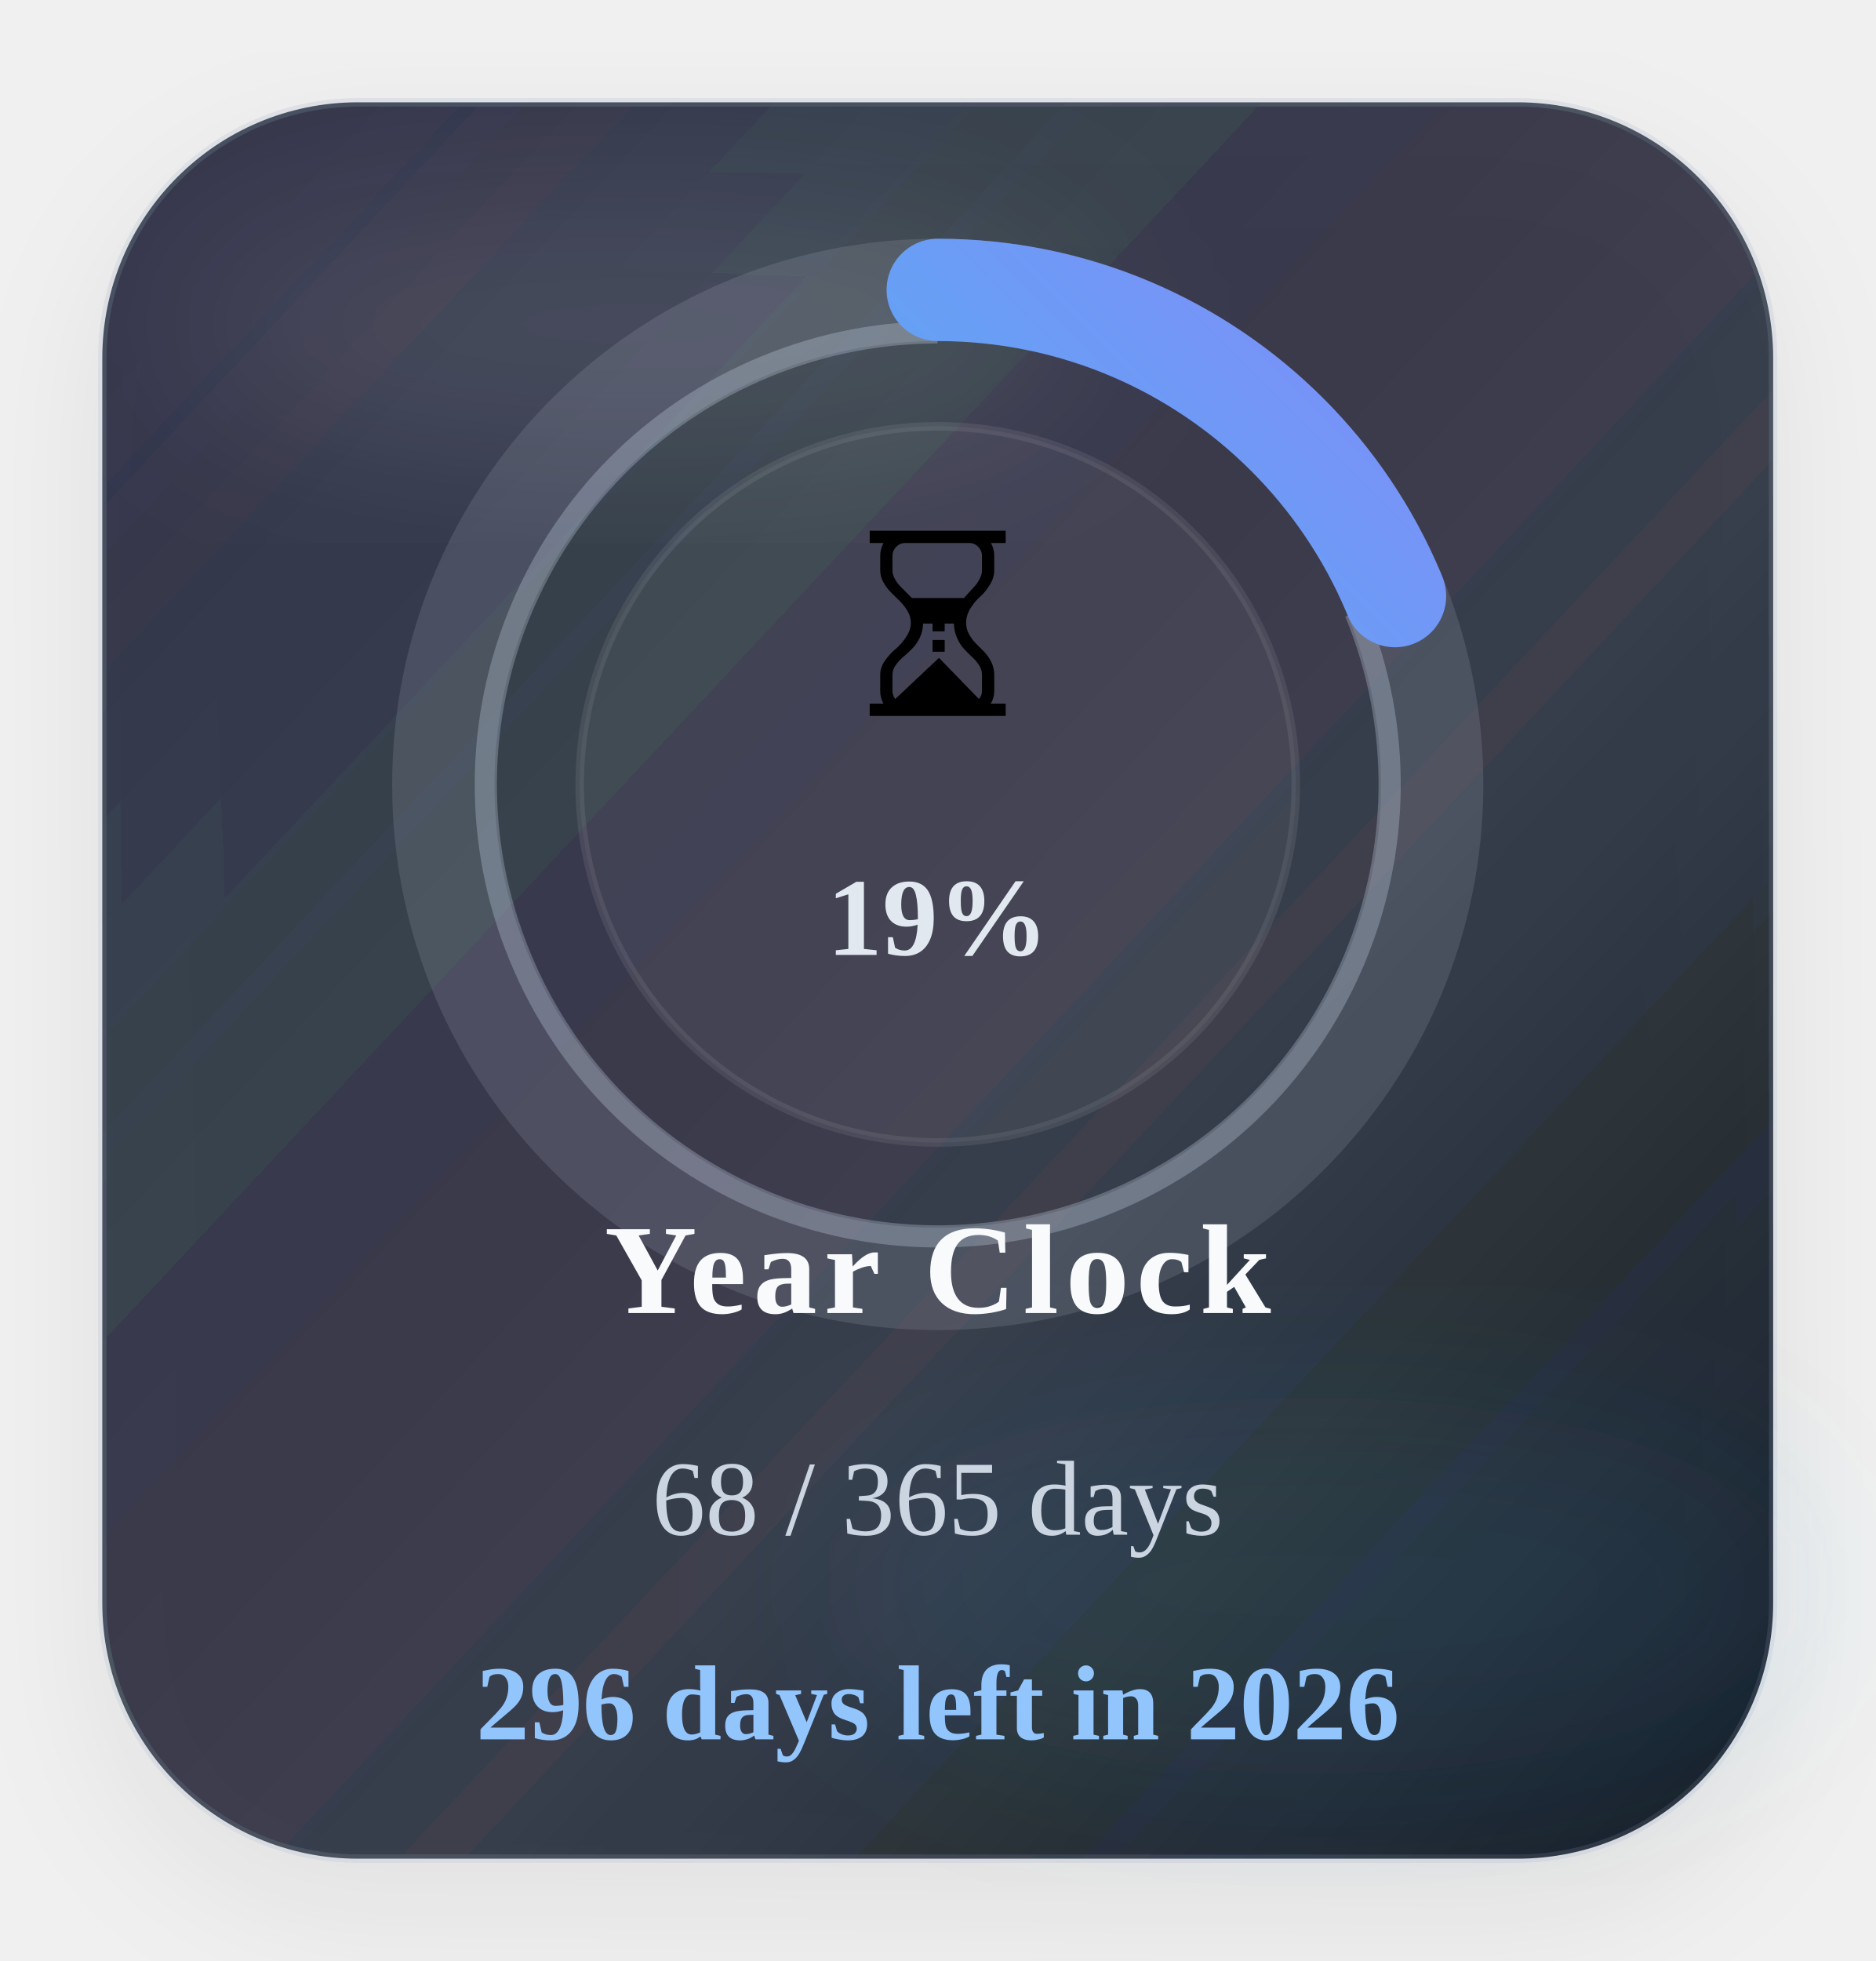
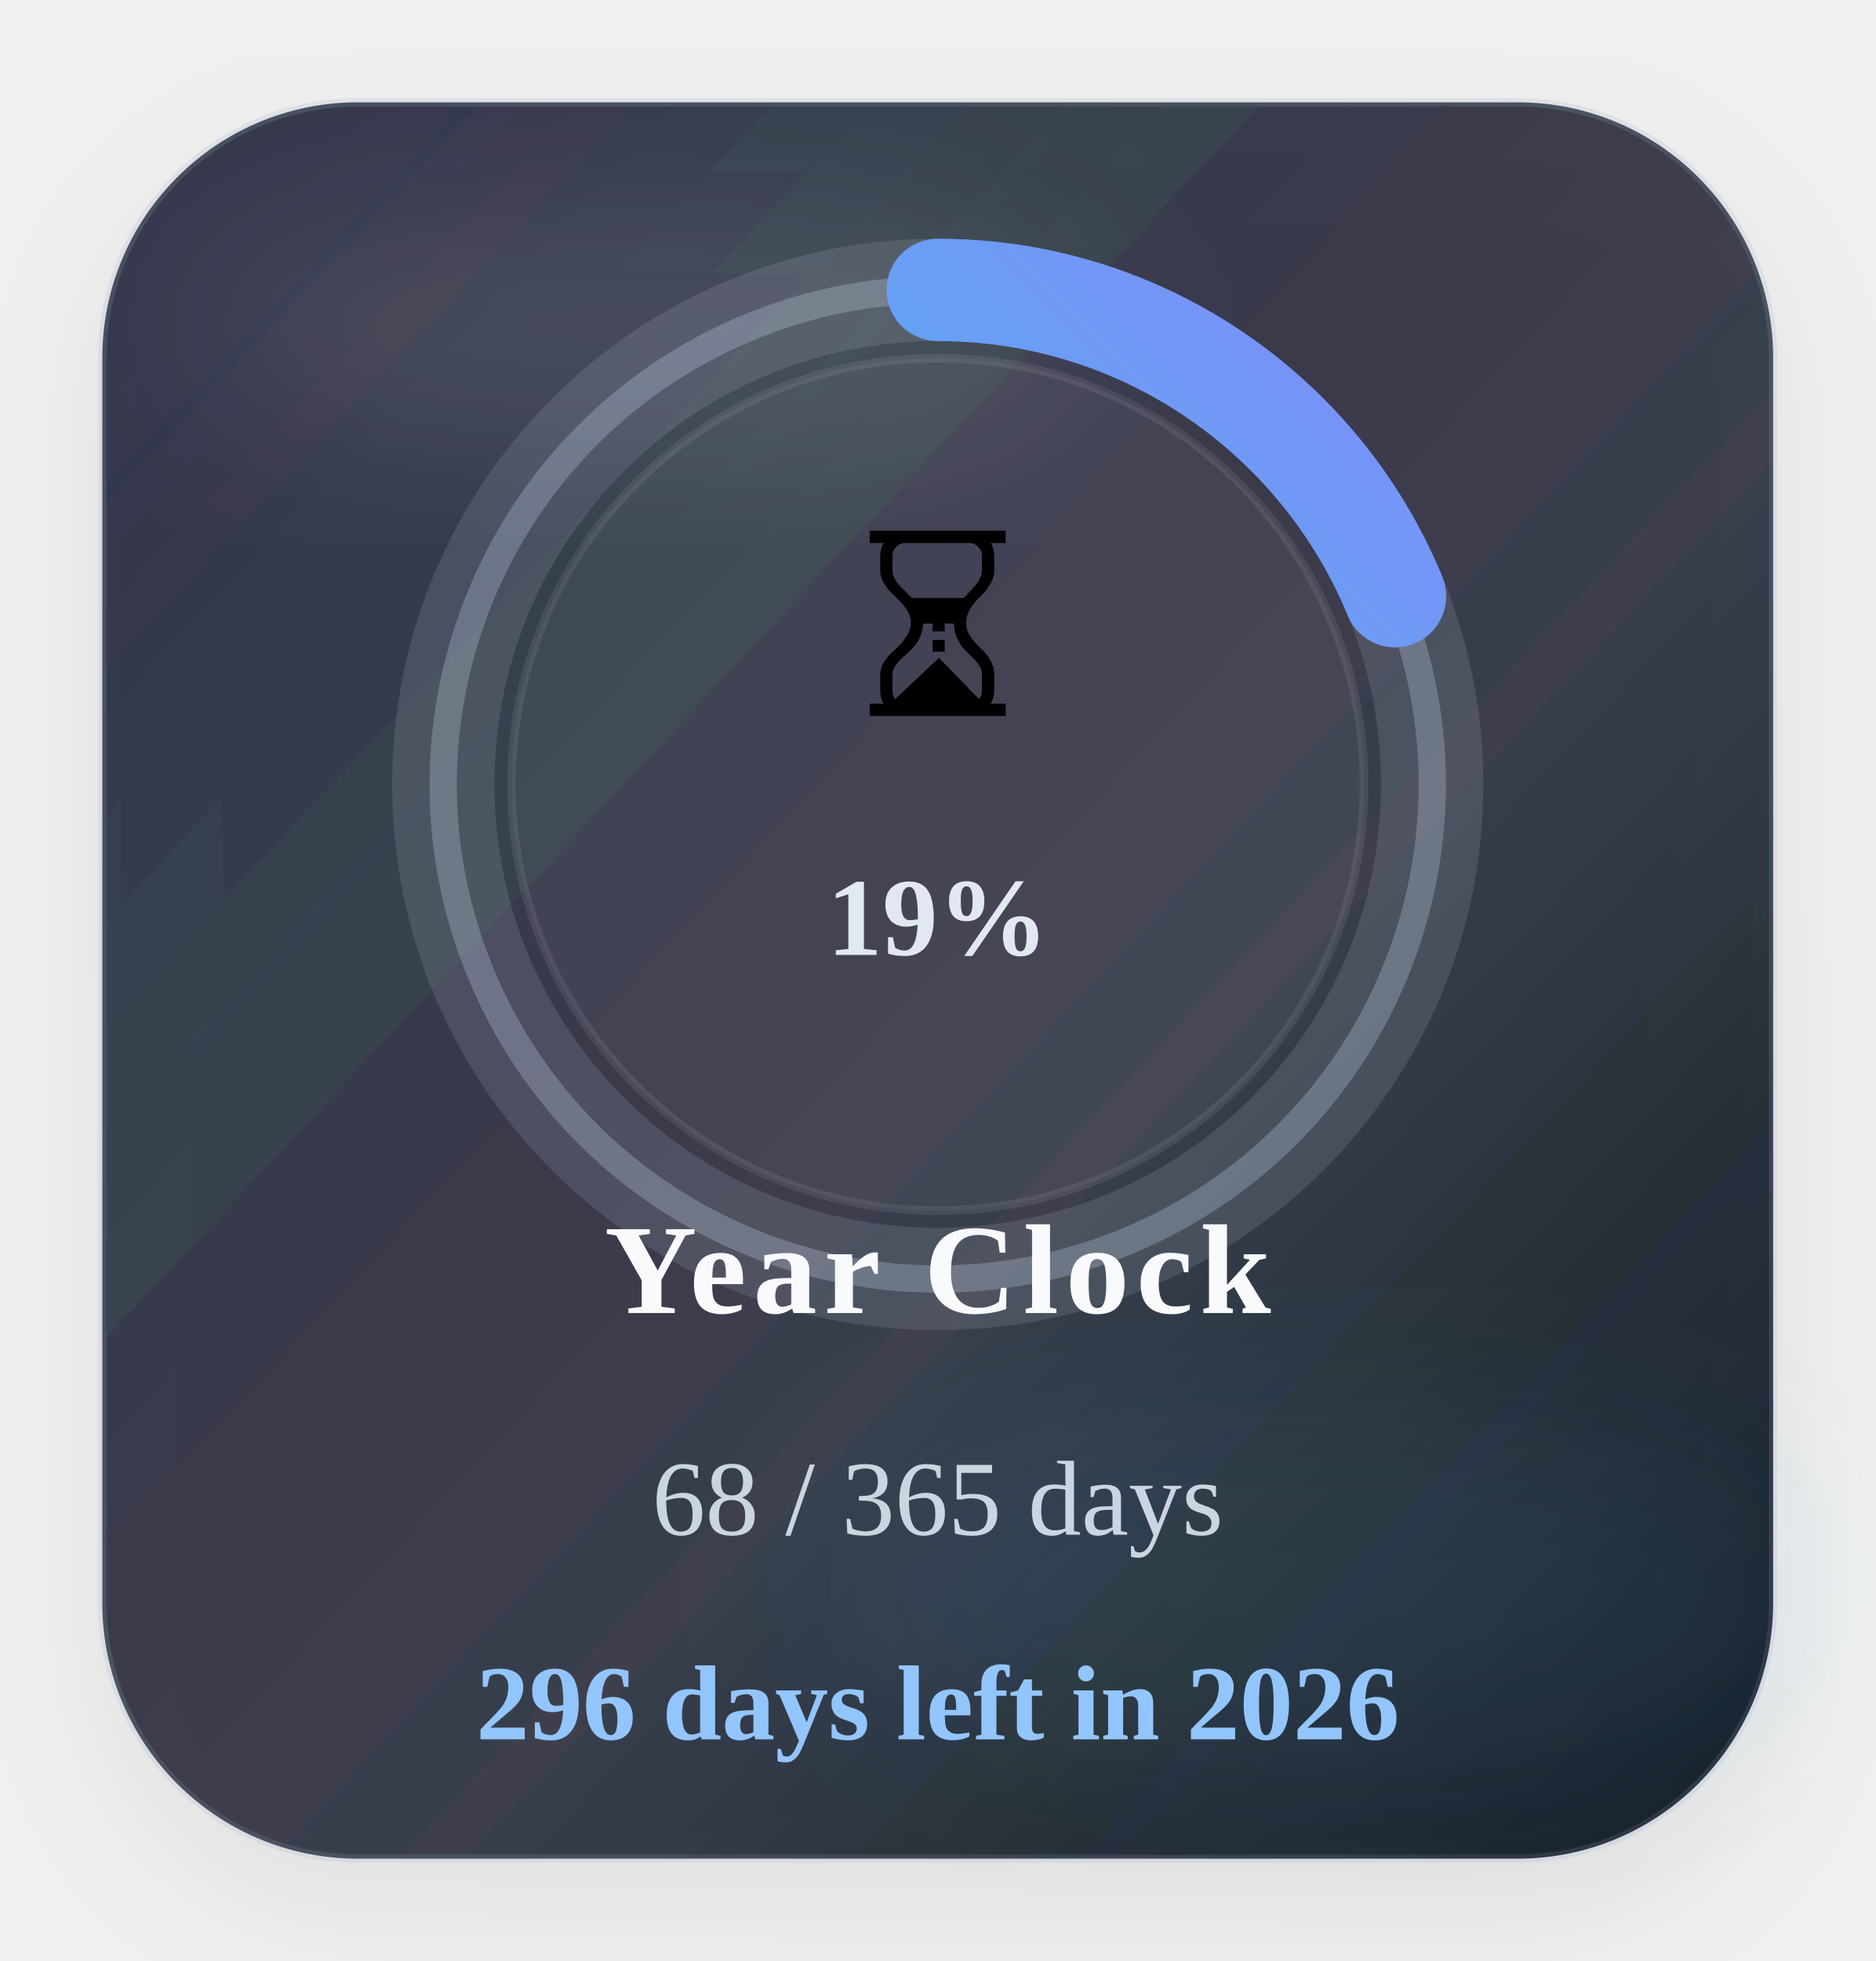
<svg xmlns="http://www.w3.org/2000/svg" width="220" height="230" viewBox="0 0 220 230" role="img" aria-label="Time progress for 2026">
  <defs>
    <linearGradient id="timeGradient" x1="0%" y1="0%" x2="100%" y2="100%">
      <stop offset="0%" stop-color="#22d3ee" />
      <stop offset="100%" stop-color="#818cf8" />
    </linearGradient>
    <linearGradient id="timeCard" x1="0%" y1="0%" x2="100%" y2="100%">
      <stop offset="0%" stop-color="#1c2537" stop-opacity="0.88" />
      <stop offset="60%" stop-color="#111827" stop-opacity="0.8" />
      <stop offset="100%" stop-color="#0b1220" stop-opacity="0.96" />
    </linearGradient>
    <filter id="timeShadow" x="-25%" y="-25%" width="150%" height="150%">
      <feDropShadow dx="0" dy="6" stdDeviation="8" flood-color="#020617" flood-opacity="0.08" />
    </filter>
    <filter id="timeBlur" x="-30%" y="-30%" width="160%" height="160%">
      <feGaussianBlur stdDeviation="10" />
    </filter>
  </defs>
  <rect x="12" y="12" width="196" height="206" rx="30" fill="url(#timeCard)" stroke="#94a3b8" stroke-opacity="0.18" filter="url(#timeShadow)" />
  <ellipse cx="74" cy="38" rx="54" ry="16" fill="#ffffff" fill-opacity="0.09" filter="url(#timeBlur)" />
  <ellipse cx="154" cy="186" rx="58" ry="22" fill="#38bdf8" fill-opacity="0.08" filter="url(#timeBlur)" />
  <circle class="ring-track" cx="110" cy="92" r="58" fill="none" stroke="#cbd5e1" stroke-opacity="0.14" stroke-width="12" />
-   <circle class="remaining-dots" cx="110" cy="92" r="53" fill="none" stroke="#dbeafe" stroke-opacity="0.26" stroke-width="2.6" stroke-dasharray="270.44 333.01" data-remaining-length="270.44" transform="rotate(-22.36 110 92)" />
-   <circle class="progress-ring" cx="110" cy="92" r="58" fill="none" stroke="url(#timeGradient)" stroke-width="12" stroke-linecap="round" stroke-dasharray="364.42" stroke-dashoffset="295.96" data-target-offset="295.96" data-ring-length="364.42" transform="rotate(-90 110 92)" />
-   <circle class="ring-core" cx="110" cy="92" r="42" fill="#ffffff" fill-opacity="0.05" stroke="#ffffff" stroke-opacity="0.08" />
+   <circle class="remaining-dots" cx="110" cy="92" r="58" fill="none" stroke="#dbeafe" stroke-opacity="0.24" stroke-width="3.2" stroke-dasharray="295.95 364.42" data-remaining-length="295.95" transform="rotate(-22.36 110 92)" />
+   <circle class="progress-ring" cx="110" cy="92" r="58" fill="none" stroke="url(#timeGradient)" stroke-width="12" stroke-linecap="round" stroke-dasharray="364.42" stroke-dashoffset="295.95" data-target-offset="295.95" data-ring-length="364.42" transform="rotate(-90 110 92)" />
+   <circle class="ring-core" cx="110" cy="92" r="50" fill="#ffffff" fill-opacity="0.05" stroke="#ffffff" stroke-opacity="0.08" />
  <text class="progress-emoji" x="110" y="84" text-anchor="middle" font-size="30">⏳</text>
  <text class="progress-percent" x="110" y="112" text-anchor="middle" font-size="13" font-weight="700" fill="#e2e8f0">19%</text>
  <text class="progress-label" x="110" y="154" text-anchor="middle" font-size="15" font-weight="700" letter-spacing="0.8" fill="#f8fafc">Year Clock</text>
  <text class="progress-value" x="110" y="180" text-anchor="middle" font-size="12.5" fill="#cbd5e1">68 / 365 days</text>
  <text class="progress-status" data-status-state="remaining" x="110" y="204" text-anchor="middle" font-size="12.5" font-weight="700" fill="#93c5fd">296 days left in 2026</text>
</svg>
